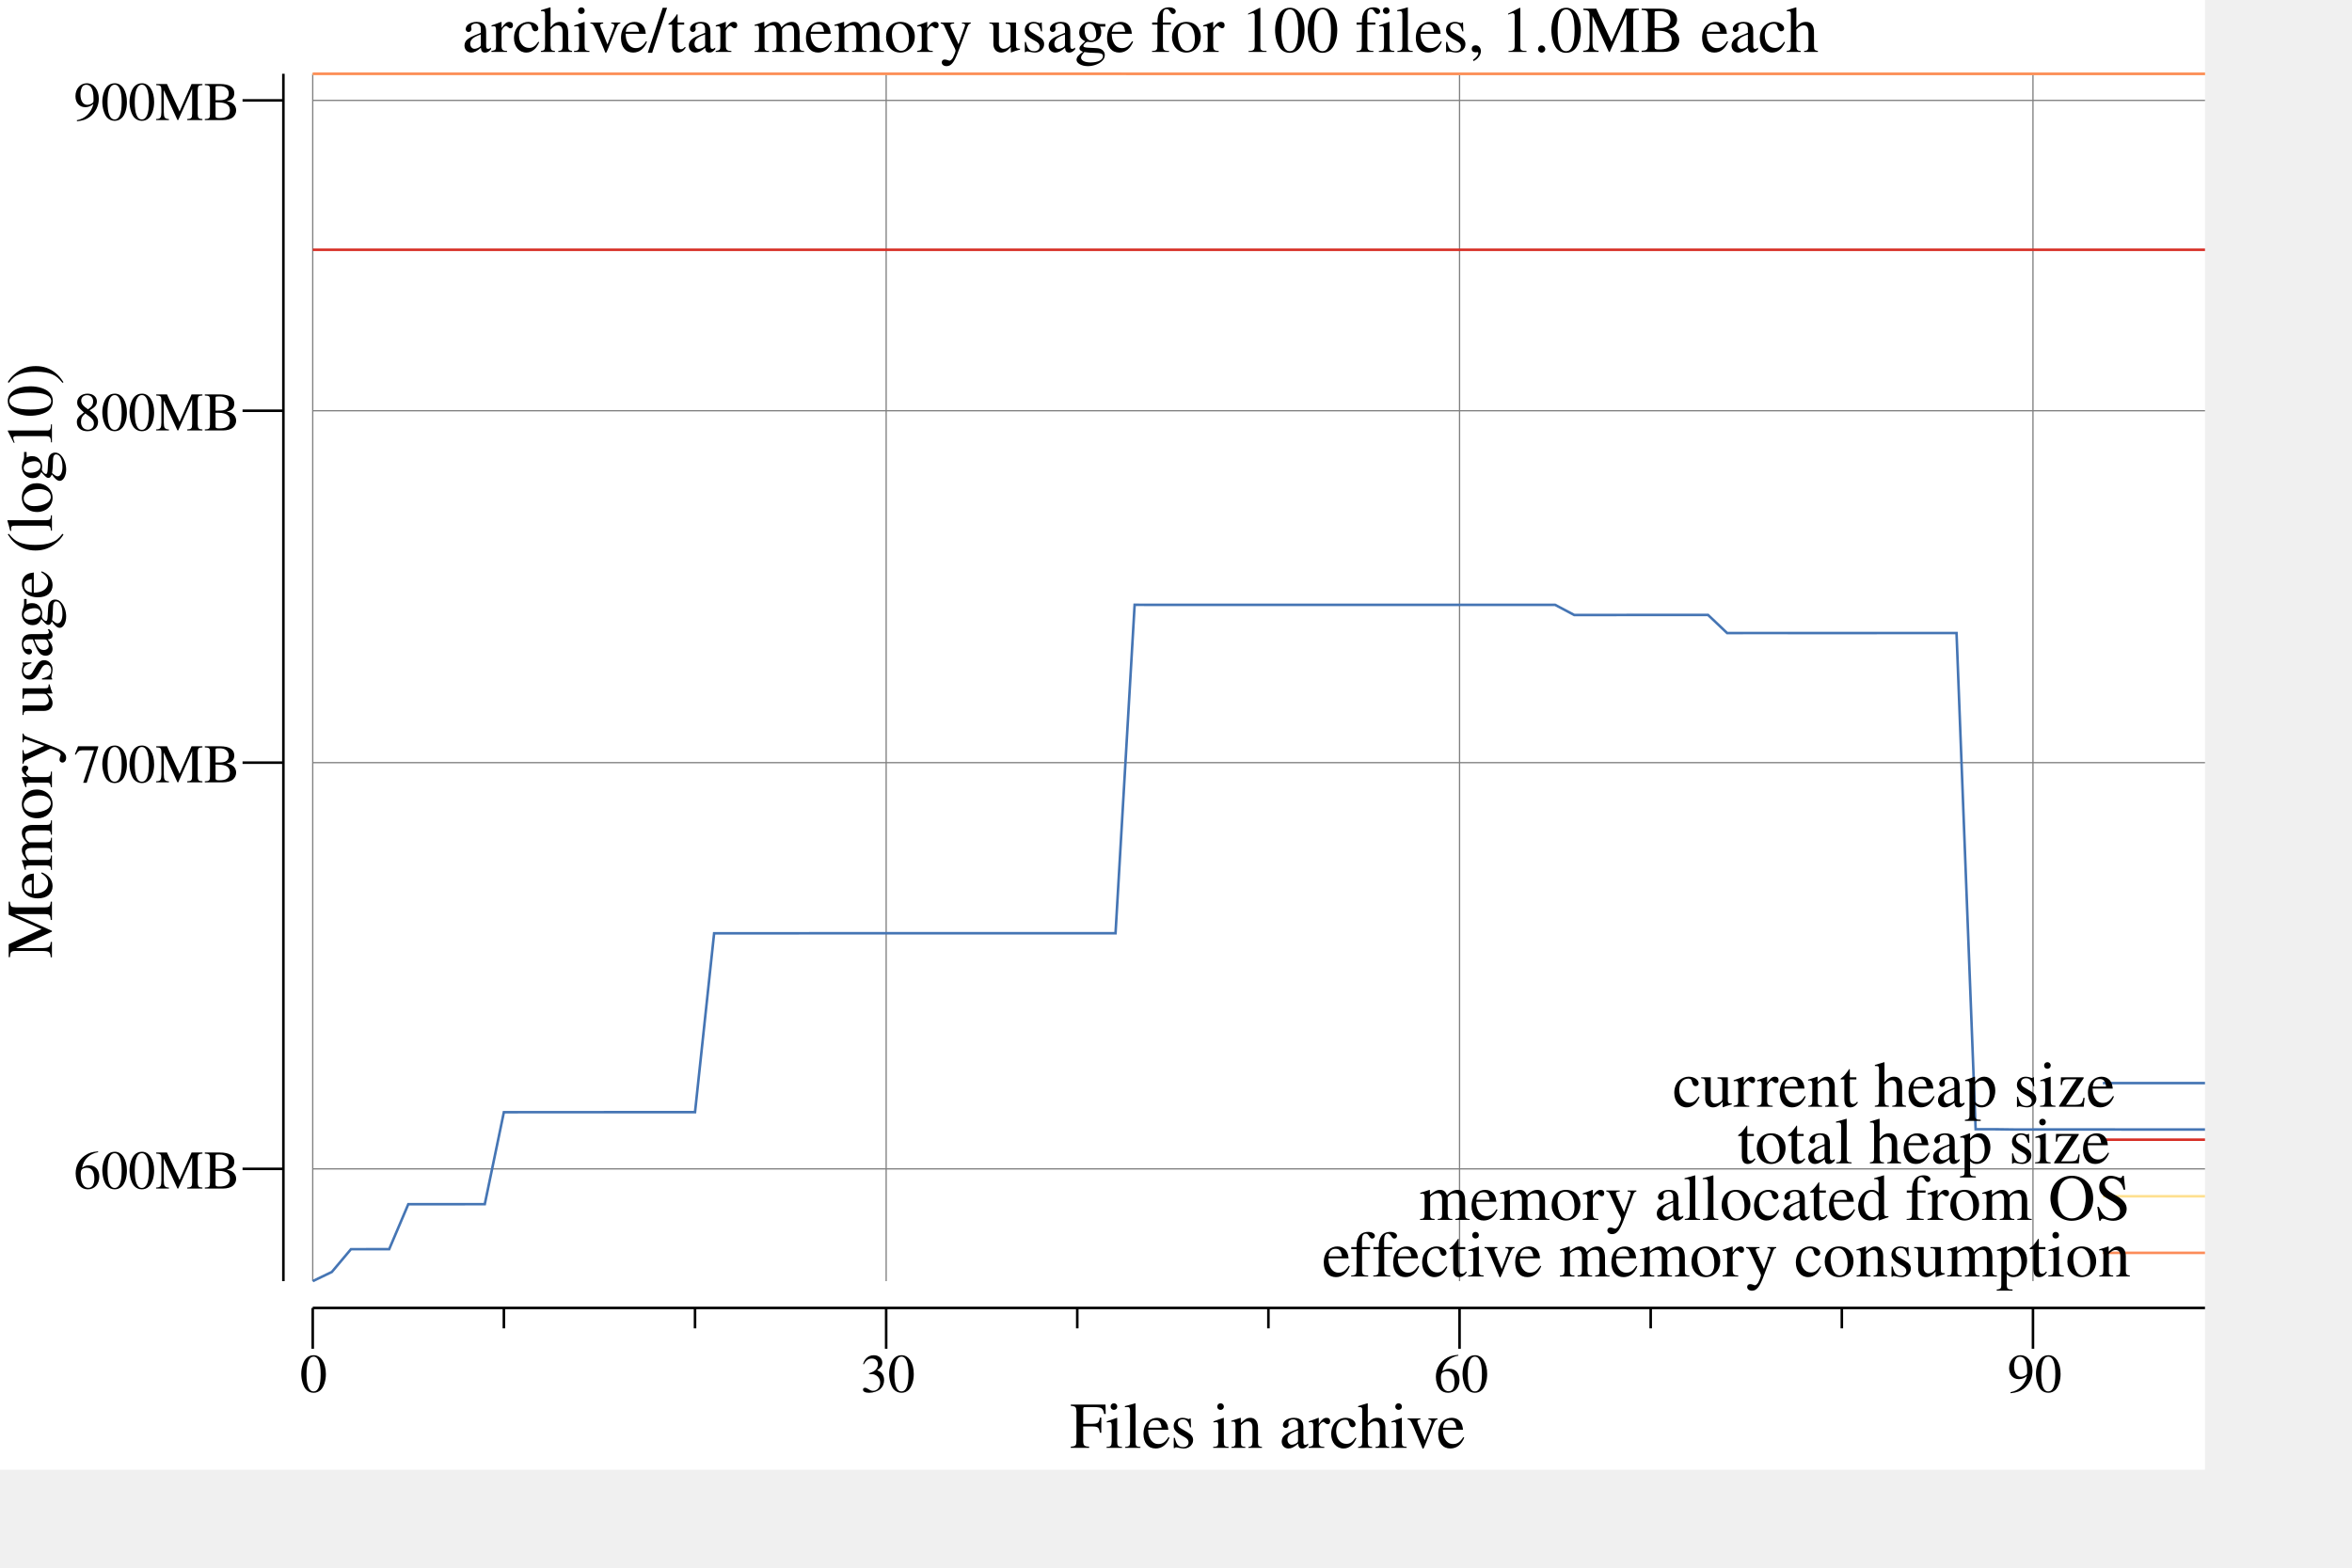
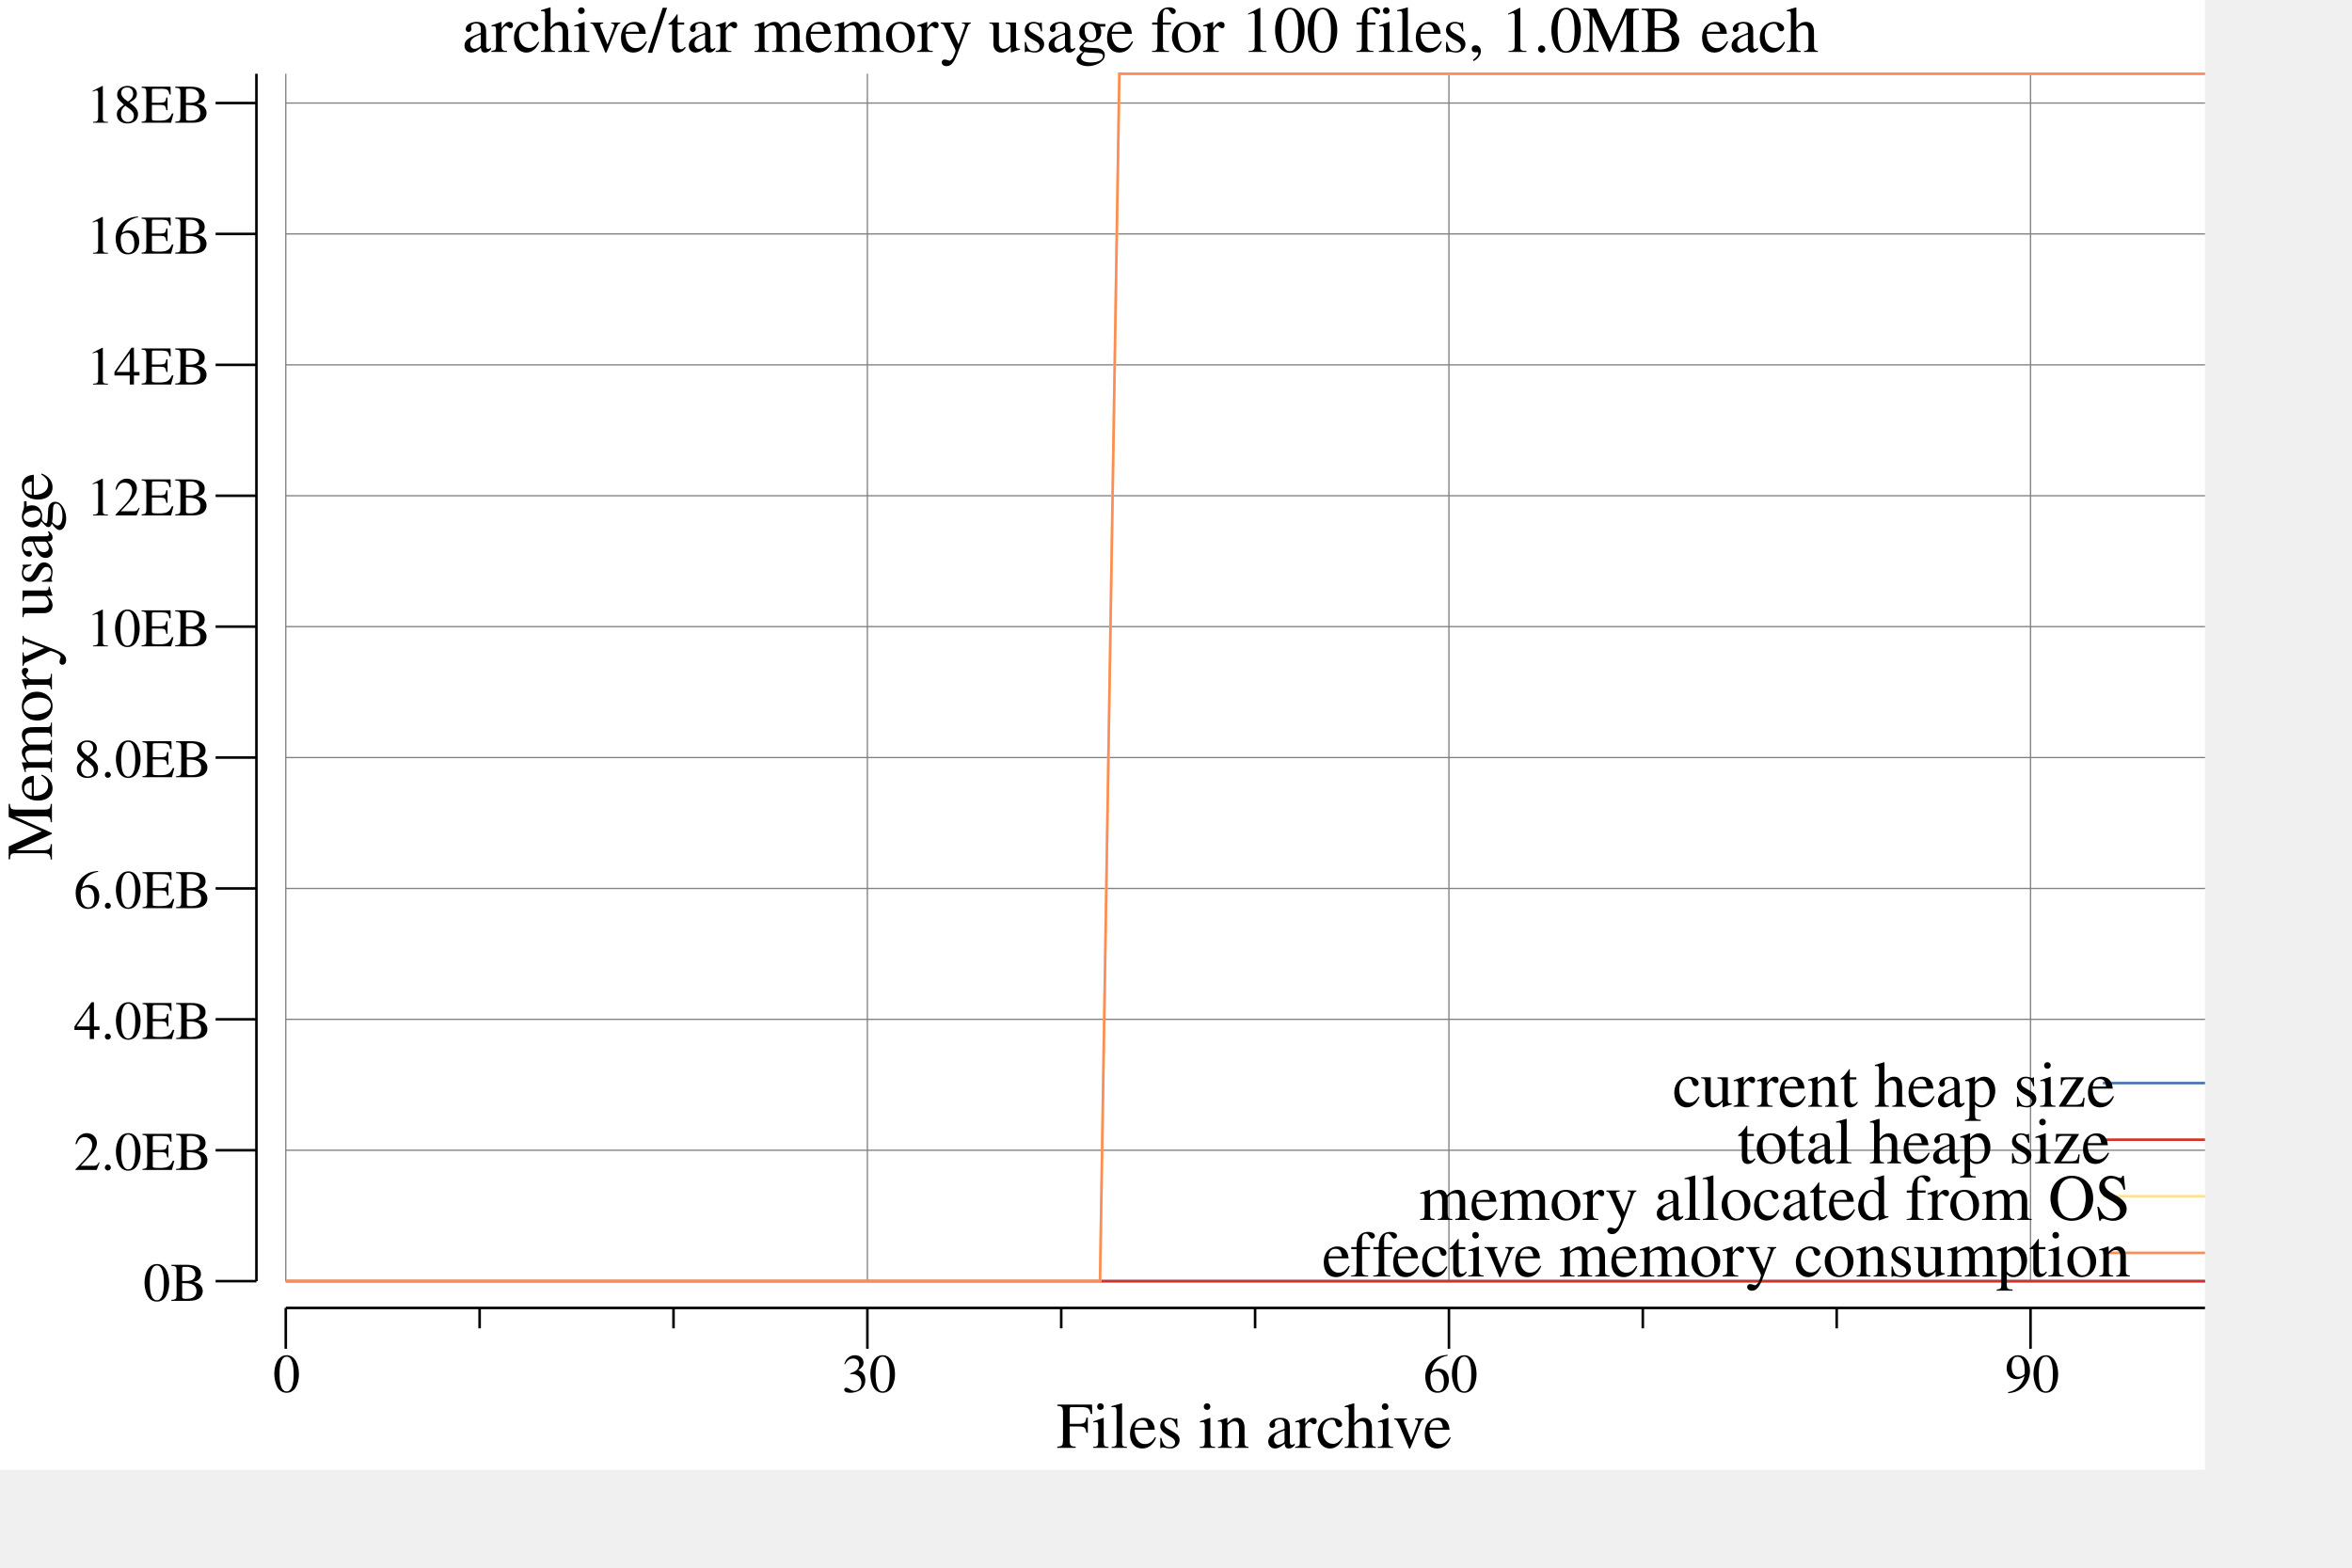
<svg xmlns="http://www.w3.org/2000/svg" width="6in" height="4in">
  <g transform="scale(1, -1) translate(0, -360)">
    <path d="M0,0L540,0L540,360L0,360Z" style="fill:#FFFFFF" />
    <text x="113.16" y="-347.28" transform="scale(1, -1)" style="font-family:Times;font-weight:normal;font-style:normal;font-size:12pt">archive/tar memory usage for 100 files, 1.0MB each</text>
-     <text x="262.05" y="-5.355" transform="scale(1, -1)" style="font-family:Times;font-weight:normal;font-style:normal;font-size:12pt">Files in archive</text>
-     <text x="73.463" y="-19.025" transform="scale(1, -1)" style="font-family:Times;font-weight:normal;font-style:normal;font-size:10pt">0</text>
-     <text x="210.77" y="-19.025" transform="scale(1, -1)" style="font-family:Times;font-weight:normal;font-style:normal;font-size:10pt">30</text>
-     <text x="351.19" y="-19.025" transform="scale(1, -1)" style="font-family:Times;font-weight:normal;font-style:normal;font-size:10pt">60</text>
-     <text x="491.62" y="-19.025" transform="scale(1, -1)" style="font-family:Times;font-weight:normal;font-style:normal;font-size:10pt">90</text>
-     <path d="M76.588,29.625L76.588,39.625" style="fill:none;stroke:#000000;stroke-width:0.625" />
-     <path d="M217.02,29.625L217.02,39.625" style="fill:none;stroke:#000000;stroke-width:0.625" />
-     <path d="M357.44,29.625L357.44,39.625" style="fill:none;stroke:#000000;stroke-width:0.625" />
-     <path d="M497.87,29.625L497.87,39.625" style="fill:none;stroke:#000000;stroke-width:0.625" />
-     <path d="M123.4,34.625L123.4,39.625" style="fill:none;stroke:#000000;stroke-width:0.625" />
-     <path d="M170.21,34.625L170.21,39.625" style="fill:none;stroke:#000000;stroke-width:0.625" />
-     <path d="M263.82,34.625L263.82,39.625" style="fill:none;stroke:#000000;stroke-width:0.625" />
-     <path d="M310.63,34.625L310.63,39.625" style="fill:none;stroke:#000000;stroke-width:0.625" />
-     <path d="M404.25,34.625L404.25,39.625" style="fill:none;stroke:#000000;stroke-width:0.625" />
-     <path d="M451.06,34.625L451.06,39.625" style="fill:none;stroke:#000000;stroke-width:0.625" />
-     <path d="M76.588,39.625L540,39.625" style="fill:none;stroke:#000000;stroke-width:0.625" />
+     <text x="258.75" y="-5.355" transform="scale(1, -1)" style="font-family:Times;font-weight:normal;font-style:normal;font-size:12pt">Files in archive</text>
+     <text x="66.862" y="-19.025" transform="scale(1, -1)" style="font-family:Times;font-weight:normal;font-style:normal;font-size:10pt">0</text>
+     <text x="206.17" y="-19.025" transform="scale(1, -1)" style="font-family:Times;font-weight:normal;font-style:normal;font-size:10pt">30</text>
+     <text x="348.59" y="-19.025" transform="scale(1, -1)" style="font-family:Times;font-weight:normal;font-style:normal;font-size:10pt">60</text>
+     <text x="491.02" y="-19.025" transform="scale(1, -1)" style="font-family:Times;font-weight:normal;font-style:normal;font-size:10pt">90</text>
+     <path d="M69.987,29.625L69.987,39.625" style="fill:none;stroke:#000000;stroke-width:0.625" />
+     <path d="M212.42,29.625L212.42,39.625" style="fill:none;stroke:#000000;stroke-width:0.625" />
+     <path d="M354.84,29.625L354.84,39.625" style="fill:none;stroke:#000000;stroke-width:0.625" />
+     <path d="M497.27,29.625L497.27,39.625" style="fill:none;stroke:#000000;stroke-width:0.625" />
+     <path d="M117.46,34.625L117.46,39.625" style="fill:none;stroke:#000000;stroke-width:0.625" />
+     <path d="M164.94,34.625L164.94,39.625" style="fill:none;stroke:#000000;stroke-width:0.625" />
+     <path d="M259.89,34.625L259.89,39.625" style="fill:none;stroke:#000000;stroke-width:0.625" />
+     <path d="M307.37,34.625L307.37,39.625" style="fill:none;stroke:#000000;stroke-width:0.625" />
+     <path d="M402.32,34.625L402.32,39.625" style="fill:none;stroke:#000000;stroke-width:0.625" />
+     <path d="M449.8,34.625L449.8,39.625" style="fill:none;stroke:#000000;stroke-width:0.625" />
+     <path d="M69.987,39.625L540,39.625" style="fill:none;stroke:#000000;stroke-width:0.625" />
    <g transform="rotate(90)">
-       <text x="125.32" y="12.72" transform="scale(1, -1)" style="font-family:Times;font-weight:normal;font-style:normal;font-size:12pt">Memory usage (log10)</text>
+       <text x="149.27" y="12.72" transform="scale(1, -1)" style="font-family:Times;font-weight:normal;font-style:normal;font-size:12pt">Memory usage</text>
    </g>
-     <text x="18.075" y="-68.864" transform="scale(1, -1)" style="font-family:Times;font-weight:normal;font-style:normal;font-size:10pt">600MB</text>
-     <text x="18.075" y="-168.37" transform="scale(1, -1)" style="font-family:Times;font-weight:normal;font-style:normal;font-size:10pt">700MB</text>
-     <text x="18.075" y="-254.56" transform="scale(1, -1)" style="font-family:Times;font-weight:normal;font-style:normal;font-size:10pt">800MB</text>
-     <text x="18.075" y="-330.59" transform="scale(1, -1)" style="font-family:Times;font-weight:normal;font-style:normal;font-size:10pt">900MB</text>
-     <path d="M59.4,73.689L69.4,73.689" style="fill:none;stroke:#000000;stroke-width:0.625" />
-     <path d="M59.4,173.19L69.4,173.19" style="fill:none;stroke:#000000;stroke-width:0.625" />
-     <path d="M59.4,259.39L69.4,259.39" style="fill:none;stroke:#000000;stroke-width:0.625" />
-     <path d="M59.4,335.41L69.4,335.41" style="fill:none;stroke:#000000;stroke-width:0.625" />
-     <path d="M69.4,46.188L69.4,341.93" style="fill:none;stroke:#000000;stroke-width:0.625" />
-     <path d="M76.588,46.188L76.588,341.93" style="fill:none;stroke:#808080;stroke-width:0.312" />
-     <path d="M217.02,46.188L217.02,341.93" style="fill:none;stroke:#808080;stroke-width:0.312" />
-     <path d="M357.44,46.188L357.44,341.93" style="fill:none;stroke:#808080;stroke-width:0.312" />
-     <path d="M497.87,46.188L497.87,341.93" style="fill:none;stroke:#808080;stroke-width:0.312" />
-     <path d="M76.588,-1082.9L540,-1082.9" style="fill:none;stroke:#808080;stroke-width:0.312" />
-     <path d="M76.588,-635.45L540,-635.45" style="fill:none;stroke:#808080;stroke-width:0.312" />
-     <path d="M76.588,-373.73L540,-373.73" style="fill:none;stroke:#808080;stroke-width:0.312" />
-     <path d="M76.588,-188.03L540,-188.03" style="fill:none;stroke:#808080;stroke-width:0.312" />
-     <path d="M76.588,-43.997L540,-43.997" style="fill:none;stroke:#808080;stroke-width:0.312" />
-     <path d="M76.588,73.689L540,73.689" style="fill:none;stroke:#808080;stroke-width:0.312" />
-     <path d="M76.588,173.19L540,173.19" style="fill:none;stroke:#808080;stroke-width:0.312" />
-     <path d="M76.588,259.39L540,259.39" style="fill:none;stroke:#808080;stroke-width:0.312" />
-     <path d="M76.588,335.41L540,335.41" style="fill:none;stroke:#808080;stroke-width:0.312" />
-     <path d="M76.588,403.42L540,403.42" style="fill:none;stroke:#808080;stroke-width:0.312" />
-     <path d="M76.588,850.84L540,850.84" style="fill:none;stroke:#808080;stroke-width:0.312" />
-     <path d="M76.588,1112.6L540,1112.6" style="fill:none;stroke:#808080;stroke-width:0.312" />
-     <path d="M76.588,1298.3L540,1298.3" style="fill:none;stroke:#808080;stroke-width:0.312" />
-     <path d="M76.588,1442.3L540,1442.3" style="fill:none;stroke:#808080;stroke-width:0.312" />
-     <path d="M76.588,1560L540,1560" style="fill:none;stroke:#808080;stroke-width:0.312" />
-     <path d="M76.588,1659.5L540,1659.5" style="fill:none;stroke:#808080;stroke-width:0.312" />
-     <path d="M76.588,1745.7L540,1745.7" style="fill:none;stroke:#808080;stroke-width:0.312" />
-     <path d="M76.588,1821.7L540,1821.7" style="fill:none;stroke:#808080;stroke-width:0.312" />
-     <path d="M76.588,1889.7L540,1889.7" style="fill:none;stroke:#808080;stroke-width:0.312" />
-     <path d="M76.588,46.188L81.268,48.438L85.949,54.015L90.63,54.016L95.311,54.017L99.992,65.036L104.67,65.037L109.35,65.038L114.03,65.039L118.72,65.04L123.4,87.572L128.08,87.573L132.76,87.574L137.44,87.575L142.12,87.576L146.8,87.577L151.48,87.579L156.16,87.58L160.84,87.581L165.53,87.582L170.21,87.583L174.89,131.39L179.57,131.39L184.25,131.39L188.93,131.39L193.61,131.39L198.29,131.4L202.97,131.4L207.65,131.4L212.33,131.4L217.02,131.4L221.7,131.4L226.38,131.4L231.06,131.4L235.74,131.4L240.42,131.4L245.1,131.41L249.78,131.41L254.46,131.41L259.14,131.41L263.82,131.41L268.51,131.41L273.19,131.41L277.87,211.86L282.55,211.84L287.23,211.84L291.91,211.84L296.59,211.84L301.27,211.84L305.95,211.84L310.63,211.84L315.32,211.84L320,211.84L324.68,211.85L329.36,211.85L334.04,211.85L338.72,211.85L343.4,211.85L348.08,211.85L352.76,211.84L357.44,211.84L362.12,211.84L366.81,211.84L371.49,211.84L376.17,211.84L380.85,211.84L385.53,209.36L390.21,209.36L394.89,209.36L399.57,209.37L404.25,209.37L408.93,209.37L413.61,209.37L418.3,209.37L422.98,204.93L427.66,204.94L432.34,204.94L437.02,204.94L441.7,204.93L446.38,204.93L451.06,204.93L455.74,204.93L460.42,204.94L465.11,204.94L469.79,204.94L474.47,204.94L479.15,204.94L483.83,83.396L488.51,83.397L493.19,83.337L497.87,83.338L502.55,83.339L507.23,83.341L511.91,83.342L516.6,83.343L521.28,83.327L525.96,83.329L530.64,83.33L535.32,83.331L540,83.332" style="fill:none;stroke:#4575B4;stroke-width:0.625" />
-     <path d="M76.588,298.82L81.268,298.82L85.949,298.82L90.63,298.82L95.311,298.82L99.992,298.82L104.67,298.82L109.35,298.82L114.03,298.82L118.72,298.82L123.4,298.82L128.08,298.82L132.76,298.82L137.44,298.82L142.12,298.82L146.8,298.82L151.48,298.82L156.16,298.82L160.84,298.82L165.53,298.82L170.21,298.82L174.89,298.82L179.57,298.82L184.25,298.82L188.93,298.82L193.61,298.82L198.29,298.82L202.97,298.82L207.65,298.82L212.33,298.82L217.02,298.82L221.7,298.82L226.38,298.82L231.06,298.82L235.74,298.82L240.42,298.82L245.1,298.82L249.78,298.82L254.46,298.82L259.14,298.82L263.82,298.82L268.51,298.82L273.19,298.82L277.87,298.82L282.55,298.82L287.23,298.82L291.91,298.82L296.59,298.82L301.27,298.82L305.95,298.82L310.63,298.82L315.32,298.82L320,298.82L324.68,298.82L329.36,298.82L334.04,298.82L338.72,298.82L343.4,298.82L348.08,298.82L352.76,298.82L357.44,298.82L362.12,298.82L366.81,298.82L371.49,298.82L376.17,298.82L380.85,298.82L385.53,298.82L390.21,298.82L394.89,298.82L399.57,298.82L404.25,298.82L408.93,298.82L413.61,298.82L418.3,298.82L422.98,298.82L427.66,298.82L432.34,298.82L437.02,298.82L441.7,298.82L446.38,298.82L451.06,298.82L455.74,298.82L460.42,298.82L465.11,298.82L469.79,298.82L474.47,298.82L479.15,298.82L483.83,298.82L488.51,298.82L493.19,298.82L497.87,298.82L502.55,298.82L507.23,298.82L511.91,298.82L516.6,298.82L521.28,298.82L525.96,298.82L530.64,298.82L535.32,298.82L540,298.82" style="fill:none;stroke:#D73027;stroke-width:0.625" />
-     <path d="M76.588,341.93L81.268,341.93L85.949,341.93L90.63,341.93L95.311,341.93L99.992,341.93L104.67,341.93L109.35,341.93L114.03,341.93L118.72,341.93L123.4,341.93L128.08,341.93L132.76,341.93L137.44,341.93L142.12,341.93L146.8,341.93L151.48,341.93L156.16,341.93L160.84,341.93L165.53,341.93L170.21,341.93L174.89,341.93L179.57,341.93L184.25,341.93L188.93,341.93L193.61,341.93L198.29,341.93L202.97,341.93L207.65,341.93L212.33,341.93L217.02,341.93L221.7,341.93L226.38,341.93L231.06,341.93L235.74,341.93L240.42,341.93L245.1,341.93L249.78,341.93L254.46,341.93L259.14,341.93L263.82,341.93L268.51,341.93L273.19,341.93L277.87,341.91L282.55,341.91L287.23,341.91L291.91,341.91L296.59,341.91L301.27,341.91L305.95,341.91L310.63,341.91L315.32,341.91L320,341.91L324.68,341.91L329.36,341.91L334.04,341.91L338.72,341.91L343.4,341.91L348.08,341.91L352.76,341.91L357.44,341.91L362.12,341.91L366.81,341.91L371.49,341.91L376.17,341.91L380.85,341.91L385.53,341.91L390.21,341.91L394.89,341.91L399.57,341.91L404.25,341.91L408.93,341.91L413.61,341.91L418.3,341.91L422.98,341.91L427.66,341.91L432.34,341.91L437.02,341.91L441.7,341.91L446.38,341.91L451.06,341.91L455.74,341.91L460.42,341.91L465.11,341.91L469.79,341.91L474.47,341.91L479.15,341.91L483.83,341.91L488.51,341.91L493.19,341.91L497.87,341.91L502.55,341.91L507.23,341.91L511.91,341.91L516.6,341.91L521.28,341.91L525.96,341.91L530.64,341.91L535.32,341.91L540,341.91" style="fill:none;stroke:#FEE090;stroke-width:0.625" />
-     <path d="M76.588,341.93L81.268,341.93L85.949,341.93L90.63,341.93L95.311,341.93L99.992,341.93L104.67,341.93L109.35,341.93L114.03,341.93L118.72,341.93L123.4,341.93L128.08,341.93L132.76,341.93L137.44,341.93L142.12,341.93L146.8,341.93L151.48,341.93L156.16,341.93L160.84,341.93L165.53,341.93L170.21,341.93L174.89,341.93L179.57,341.93L184.25,341.93L188.93,341.93L193.61,341.93L198.29,341.93L202.97,341.93L207.65,341.93L212.33,341.93L217.02,341.93L221.7,341.93L226.38,341.93L231.06,341.93L235.74,341.93L240.42,341.93L245.1,341.93L249.78,341.93L254.46,341.93L259.14,341.93L263.82,341.93L268.51,341.93L273.19,341.93L277.87,341.91L282.55,341.91L287.23,341.91L291.91,341.91L296.59,341.91L301.27,341.91L305.95,341.91L310.63,341.91L315.32,341.91L320,341.91L324.68,341.91L329.36,341.91L334.04,341.91L338.72,341.91L343.4,341.91L348.08,341.91L352.76,341.91L357.44,341.91L362.12,341.91L366.81,341.91L371.49,341.91L376.17,341.91L380.85,341.91L385.53,341.91L390.21,341.91L394.89,341.91L399.57,341.91L404.25,341.91L408.93,341.91L413.61,341.91L418.3,341.91L422.98,341.91L427.66,341.91L432.34,341.91L437.02,341.91L441.7,341.91L446.38,341.91L451.06,341.91L455.74,341.91L460.42,341.91L465.11,341.91L469.79,341.91L474.47,341.91L479.15,341.91L483.83,341.91L488.51,341.91L493.19,341.91L497.87,341.91L502.55,341.91L507.23,341.91L511.91,341.91L516.6,341.91L521.28,341.91L525.96,341.91L530.64,341.91L535.32,341.91L540,341.91" style="fill:none;stroke:#FC8D59;stroke-width:0.625" />
+     <text x="35.087" y="-41.363" transform="scale(1, -1)" style="font-family:Times;font-weight:normal;font-style:normal;font-size:10pt">0B</text>
+     <text x="18.075" y="-137.55" transform="scale(1, -1)" style="font-family:Times;font-weight:normal;font-style:normal;font-size:10pt">6.0EB</text>
+     <text x="21.2" y="-233.75" transform="scale(1, -1)" style="font-family:Times;font-weight:normal;font-style:normal;font-size:10pt">12EB</text>
+     <text x="21.2" y="-329.94" transform="scale(1, -1)" style="font-family:Times;font-weight:normal;font-style:normal;font-size:10pt">18EB</text>
+     <text x="18.075" y="-73.426" transform="scale(1, -1)" style="font-family:Times;font-weight:normal;font-style:normal;font-size:10pt">2.0EB</text>
+     <text x="18.075" y="-105.49" transform="scale(1, -1)" style="font-family:Times;font-weight:normal;font-style:normal;font-size:10pt">4.0EB</text>
+     <text x="18.075" y="-169.62" transform="scale(1, -1)" style="font-family:Times;font-weight:normal;font-style:normal;font-size:10pt">8.0EB</text>
+     <text x="21.2" y="-201.68" transform="scale(1, -1)" style="font-family:Times;font-weight:normal;font-style:normal;font-size:10pt">10EB</text>
+     <text x="21.2" y="-265.81" transform="scale(1, -1)" style="font-family:Times;font-weight:normal;font-style:normal;font-size:10pt">14EB</text>
+     <text x="21.2" y="-297.87" transform="scale(1, -1)" style="font-family:Times;font-weight:normal;font-style:normal;font-size:10pt">16EB</text>
+     <path d="M52.8,46.188L62.8,46.188" style="fill:none;stroke:#000000;stroke-width:0.625" />
+     <path d="M52.8,142.38L62.8,142.38" style="fill:none;stroke:#000000;stroke-width:0.625" />
+     <path d="M52.8,238.57L62.8,238.57" style="fill:none;stroke:#000000;stroke-width:0.625" />
+     <path d="M52.8,334.76L62.8,334.76" style="fill:none;stroke:#000000;stroke-width:0.625" />
+     <path d="M52.8,78.251L62.8,78.251" style="fill:none;stroke:#000000;stroke-width:0.625" />
+     <path d="M52.8,110.32L62.8,110.32" style="fill:none;stroke:#000000;stroke-width:0.625" />
+     <path d="M52.8,174.44L62.8,174.44" style="fill:none;stroke:#000000;stroke-width:0.625" />
+     <path d="M52.8,206.51L62.8,206.51" style="fill:none;stroke:#000000;stroke-width:0.625" />
+     <path d="M52.8,270.63L62.8,270.63" style="fill:none;stroke:#000000;stroke-width:0.625" />
+     <path d="M52.8,302.7L62.8,302.7" style="fill:none;stroke:#000000;stroke-width:0.625" />
+     <path d="M62.8,46.188L62.8,341.93" style="fill:none;stroke:#000000;stroke-width:0.625" />
+     <path d="M69.987,46.188L69.987,341.93" style="fill:none;stroke:#808080;stroke-width:0.312" />
+     <path d="M212.42,46.188L212.42,341.93" style="fill:none;stroke:#808080;stroke-width:0.312" />
+     <path d="M354.84,46.188L354.84,341.93" style="fill:none;stroke:#808080;stroke-width:0.312" />
+     <path d="M497.27,46.188L497.27,341.93" style="fill:none;stroke:#808080;stroke-width:0.312" />
+     <path d="M69.987,46.188L540,46.188" style="fill:none;stroke:#808080;stroke-width:0.312" />
+     <path d="M69.987,142.38L540,142.38" style="fill:none;stroke:#808080;stroke-width:0.312" />
+     <path d="M69.987,238.57L540,238.57" style="fill:none;stroke:#808080;stroke-width:0.312" />
+     <path d="M69.987,334.76L540,334.76" style="fill:none;stroke:#808080;stroke-width:0.312" />
+     <path d="M69.987,78.251L540,78.251" style="fill:none;stroke:#808080;stroke-width:0.312" />
+     <path d="M69.987,110.32L540,110.32" style="fill:none;stroke:#808080;stroke-width:0.312" />
+     <path d="M69.987,174.44L540,174.44" style="fill:none;stroke:#808080;stroke-width:0.312" />
+     <path d="M69.987,206.51L540,206.51" style="fill:none;stroke:#808080;stroke-width:0.312" />
+     <path d="M69.987,270.63L540,270.63" style="fill:none;stroke:#808080;stroke-width:0.312" />
+     <path d="M69.987,302.7L540,302.7" style="fill:none;stroke:#808080;stroke-width:0.312" />
+     <path d="M69.987,46.188L74.735,46.188L79.483,46.188L84.23,46.188L88.978,46.188L93.726,46.188L98.473,46.188L103.22,46.188L107.97,46.188L112.72,46.188L117.46,46.188L122.21,46.188L126.96,46.188L131.71,46.188L136.45,46.188L141.2,46.188L145.95,46.188L150.7,46.188L155.44,46.188L160.19,46.188L164.94,46.188L169.69,46.188L174.43,46.188L179.18,46.188L183.93,46.188L188.68,46.188L193.43,46.188L198.17,46.188L202.92,46.188L207.67,46.188L212.42,46.188L217.16,46.188L221.91,46.188L226.66,46.188L231.41,46.188L236.15,46.188L240.9,46.188L245.65,46.188L250.4,46.188L255.14,46.188L259.89,46.188L264.64,46.188L269.39,46.188L274.13,46.188L278.88,46.188L283.63,46.188L288.38,46.188L293.12,46.188L297.87,46.188L302.62,46.188L307.37,46.188L312.12,46.188L316.86,46.188L321.61,46.188L326.36,46.188L331.11,46.188L335.85,46.188L340.6,46.188L345.35,46.188L350.1,46.188L354.84,46.188L359.59,46.188L364.34,46.188L369.09,46.188L373.83,46.188L378.58,46.188L383.33,46.188L388.08,46.188L392.82,46.188L397.57,46.188L402.32,46.188L407.07,46.188L411.81,46.188L416.56,46.188L421.31,46.188L426.06,46.188L430.81,46.188L435.55,46.188L440.3,46.188L445.05,46.188L449.8,46.188L454.54,46.188L459.29,46.188L464.04,46.188L468.79,46.188L473.53,46.188L478.28,46.188L483.03,46.188L487.78,46.188L492.52,46.188L497.27,46.188L502.02,46.188L506.77,46.188L511.51,46.188L516.26,46.188L521.01,46.188L525.76,46.188L530.5,46.188L535.25,46.188L540,46.188" style="fill:none;stroke:#4575B4;stroke-width:0.625" />
+     <path d="M69.987,46.188L74.735,46.188L79.483,46.188L84.23,46.188L88.978,46.188L93.726,46.188L98.473,46.188L103.22,46.188L107.97,46.188L112.72,46.188L117.46,46.188L122.21,46.188L126.96,46.188L131.71,46.188L136.45,46.188L141.2,46.188L145.95,46.188L150.7,46.188L155.44,46.188L160.19,46.188L164.94,46.188L169.69,46.188L174.43,46.188L179.18,46.188L183.93,46.188L188.68,46.188L193.43,46.188L198.17,46.188L202.92,46.188L207.67,46.188L212.42,46.188L217.16,46.188L221.91,46.188L226.66,46.188L231.41,46.188L236.15,46.188L240.9,46.188L245.65,46.188L250.4,46.188L255.14,46.188L259.89,46.188L264.64,46.188L269.39,46.188L274.13,46.188L278.88,46.188L283.63,46.188L288.38,46.188L293.12,46.188L297.87,46.188L302.62,46.188L307.37,46.188L312.12,46.188L316.86,46.188L321.61,46.188L326.36,46.188L331.11,46.188L335.85,46.188L340.6,46.188L345.35,46.188L350.1,46.188L354.84,46.188L359.59,46.188L364.34,46.188L369.09,46.188L373.83,46.188L378.58,46.188L383.33,46.188L388.08,46.188L392.82,46.188L397.57,46.188L402.32,46.188L407.07,46.188L411.81,46.188L416.56,46.188L421.31,46.188L426.06,46.188L430.81,46.188L435.55,46.188L440.3,46.188L445.05,46.188L449.8,46.188L454.54,46.188L459.29,46.188L464.04,46.188L468.79,46.188L473.53,46.188L478.28,46.188L483.03,46.188L487.78,46.188L492.52,46.188L497.27,46.188L502.02,46.188L506.77,46.188L511.51,46.188L516.26,46.188L521.01,46.188L525.76,46.188L530.5,46.188L535.25,46.188L540,46.188" style="fill:none;stroke:#D73027;stroke-width:0.625" />
+     <path d="M69.987,46.188L74.735,46.188L79.483,46.188L84.23,46.188L88.978,46.188L93.726,46.188L98.473,46.188L103.22,46.188L107.97,46.188L112.72,46.188L117.46,46.188L122.21,46.188L126.96,46.188L131.71,46.188L136.45,46.188L141.2,46.188L145.95,46.188L150.7,46.188L155.44,46.188L160.19,46.188L164.94,46.188L169.69,46.188L174.43,46.188L179.18,46.188L183.93,46.188L188.68,46.188L193.43,46.188L198.17,46.188L202.92,46.188L207.67,46.188L212.42,46.188L217.16,46.188L221.91,46.188L226.66,46.188L231.41,46.188L236.15,46.188L240.9,46.188L245.65,46.188L250.4,46.188L255.14,46.188L259.89,46.188L264.64,46.188L269.39,46.188L274.13,341.93L278.88,341.93L283.63,341.93L288.38,341.93L293.12,341.93L297.87,341.93L302.62,341.93L307.37,341.93L312.12,341.93L316.86,341.93L321.61,341.93L326.36,341.93L331.11,341.93L335.85,341.93L340.6,341.93L345.35,341.93L350.1,341.93L354.84,341.93L359.59,341.93L364.34,341.93L369.09,341.93L373.83,341.93L378.58,341.93L383.33,341.93L388.08,341.93L392.82,341.93L397.57,341.93L402.32,341.93L407.07,341.93L411.81,341.93L416.56,341.93L421.31,341.93L426.06,341.93L430.81,341.93L435.55,341.93L440.3,341.93L445.05,341.93L449.8,341.93L454.54,341.93L459.29,341.93L464.04,341.93L468.79,341.93L473.53,341.93L478.28,341.93L483.03,341.93L487.78,341.93L492.52,341.93L497.27,341.93L502.02,341.93L506.77,341.93L511.51,341.93L516.26,341.93L521.01,341.93L525.76,341.93L530.5,341.93L535.25,341.93L540,341.93" style="fill:none;stroke:#FEE090;stroke-width:0.625" />
+     <path d="M69.987,46.188L74.735,46.188L79.483,46.188L84.23,46.188L88.978,46.188L93.726,46.188L98.473,46.188L103.22,46.188L107.97,46.188L112.72,46.188L117.46,46.188L122.21,46.188L126.96,46.188L131.71,46.188L136.45,46.188L141.2,46.188L145.95,46.188L150.7,46.188L155.44,46.188L160.19,46.188L164.94,46.188L169.69,46.188L174.43,46.188L179.18,46.188L183.93,46.188L188.68,46.188L193.43,46.188L198.17,46.188L202.92,46.188L207.67,46.188L212.42,46.188L217.16,46.188L221.91,46.188L226.66,46.188L231.41,46.188L236.15,46.188L240.9,46.188L245.65,46.188L250.4,46.188L255.14,46.188L259.89,46.188L264.64,46.188L269.39,46.188L274.13,341.93L278.88,341.93L283.63,341.93L288.38,341.93L293.12,341.93L297.87,341.93L302.62,341.93L307.37,341.93L312.12,341.93L316.86,341.93L321.61,341.93L326.36,341.93L331.11,341.93L335.85,341.93L340.6,341.93L345.35,341.93L350.1,341.93L354.84,341.93L359.59,341.93L364.34,341.93L369.09,341.93L373.83,341.93L378.58,341.93L383.33,341.93L388.08,341.93L392.82,341.93L397.57,341.93L402.32,341.93L407.07,341.93L411.81,341.93L416.56,341.93L421.31,341.93L426.06,341.93L430.81,341.93L435.55,341.93L440.3,341.93L445.05,341.93L449.8,341.93L454.54,341.93L459.29,341.93L464.04,341.93L468.79,341.93L473.53,341.93L478.28,341.93L483.03,341.93L487.78,341.93L492.52,341.93L497.27,341.93L502.02,341.93L506.77,341.93L511.51,341.93L516.26,341.93L521.01,341.93L525.76,341.93L530.5,341.93L535.25,341.93L540,341.93" style="fill:none;stroke:#FC8D59;stroke-width:0.625" />
    <path d="M515,94.698L540,94.698" style="fill:none;stroke:#4575B4;stroke-width:0.625" />
    <text x="409.62" y="-88.908" transform="scale(1, -1)" style="font-family:Times;font-weight:normal;font-style:normal;font-size:12pt">current heap size</text>
    <path d="M515,80.838L540,80.838" style="fill:none;stroke:#D73027;stroke-width:0.625" />
    <text x="425.44" y="-75.047" transform="scale(1, -1)" style="font-family:Times;font-weight:normal;font-style:normal;font-size:12pt">total heap size</text>
    <path d="M515,66.977L540,66.977" style="fill:none;stroke:#FEE090;stroke-width:0.625" />
    <text x="347.52" y="-61.187" transform="scale(1, -1)" style="font-family:Times;font-weight:normal;font-style:normal;font-size:12pt">memory allocated from OS</text>
    <path d="M515,53.117L540,53.117" style="fill:none;stroke:#FC8D59;stroke-width:0.625" />
    <text x="323.78" y="-47.327" transform="scale(1, -1)" style="font-family:Times;font-weight:normal;font-style:normal;font-size:12pt">effective memory consumption</text>
  </g>
</svg>
